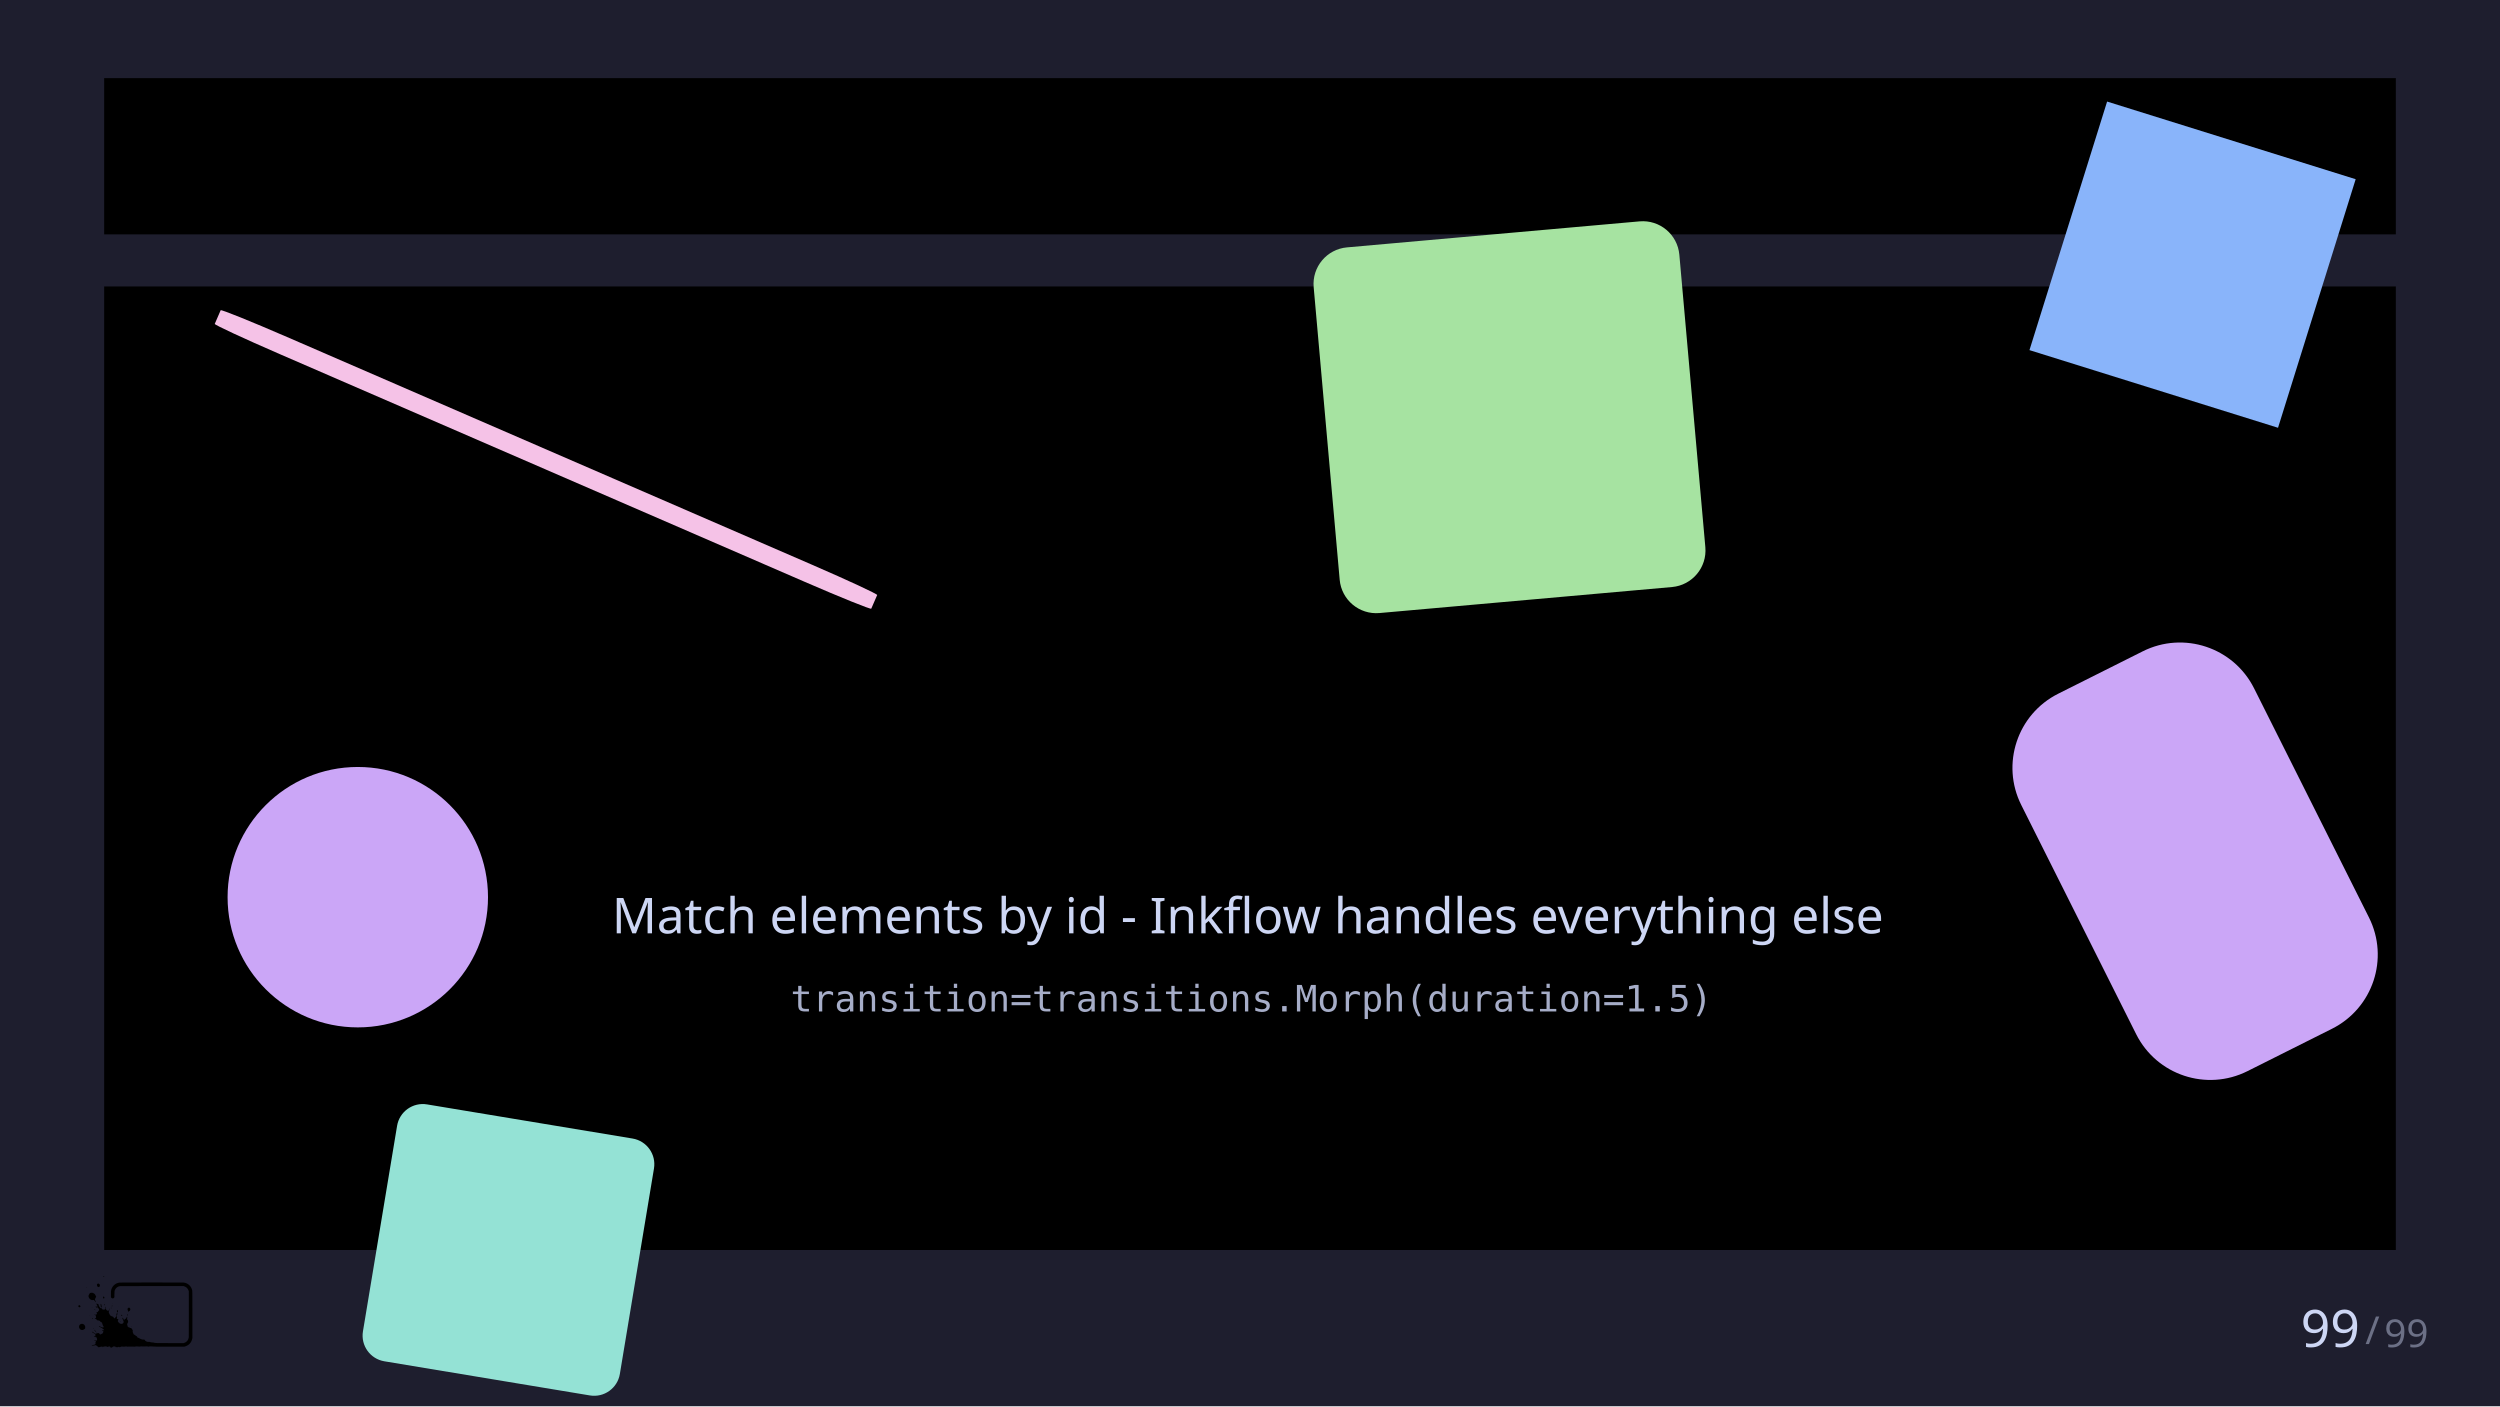
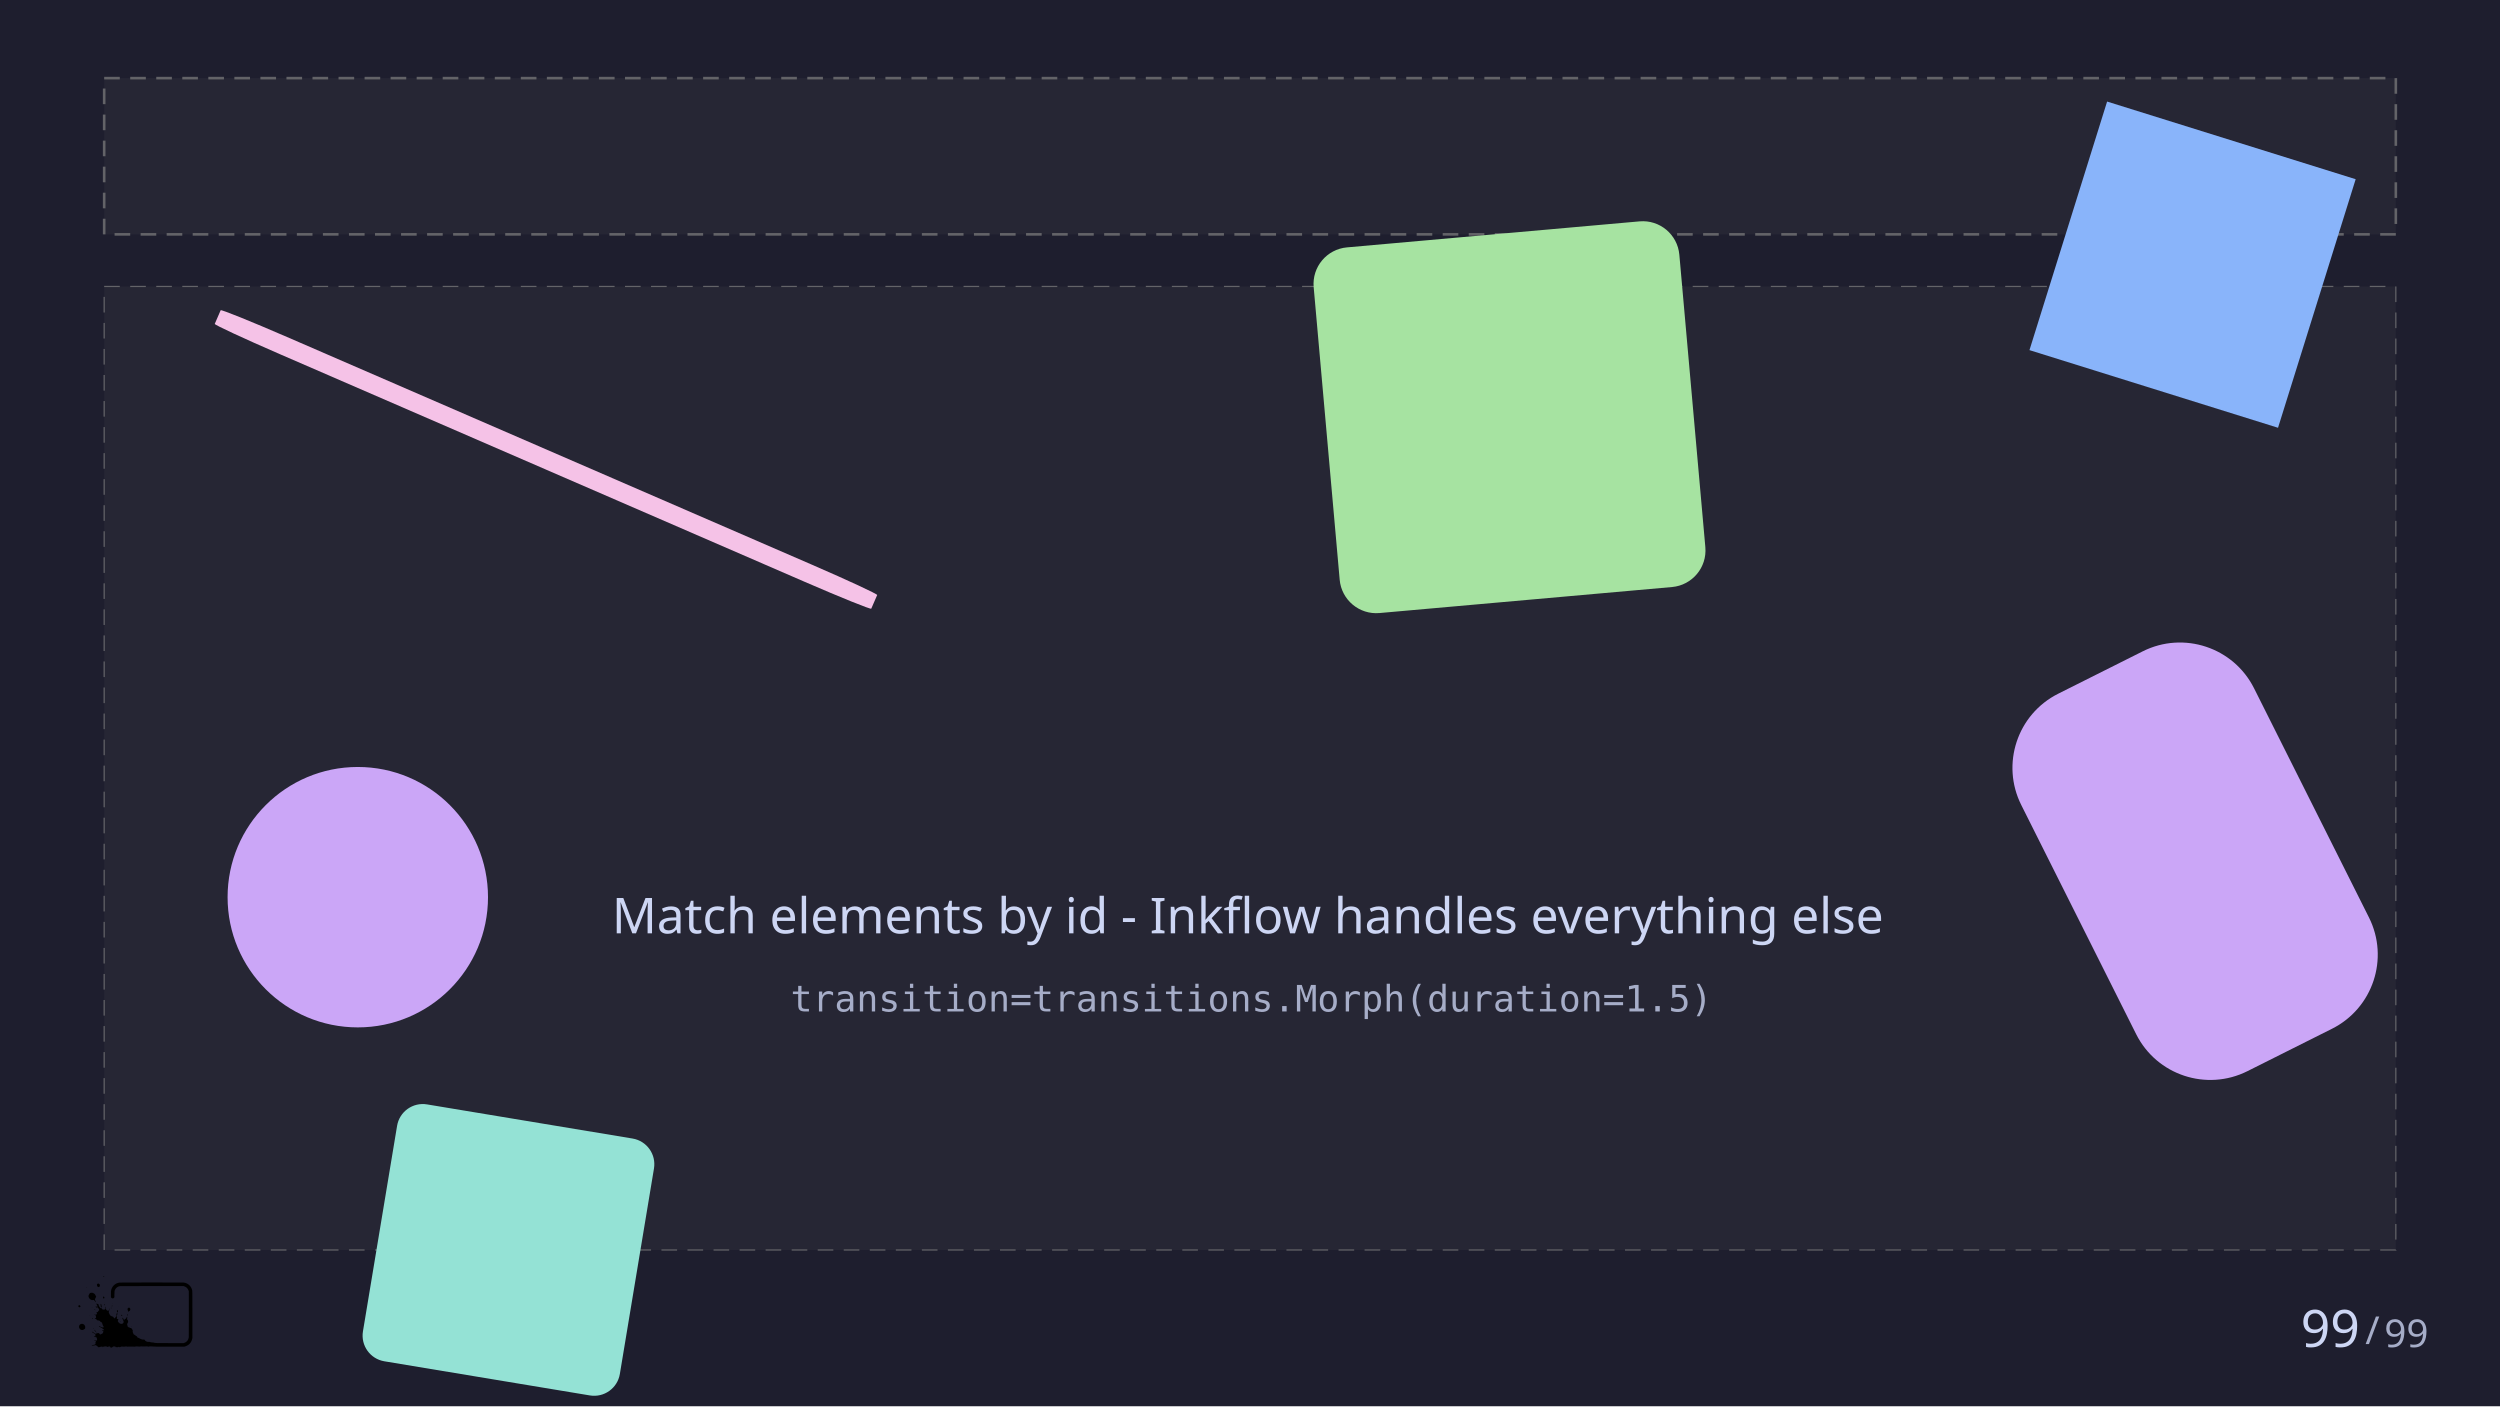
<svg xmlns="http://www.w3.org/2000/svg" xmlns:ns1="urn:inkflow" ns1:parent="content" viewBox="0 0 1920 1080" width="1920" height="1080" version="1.1" id="svg12">
  <g ns1:layout-src="./base" ns1:layout-hash="0e0184e9">
    <defs />
    <rect width="1920" height="1080" class="inkflow-fill-bg" />
  </g>
-   <g ns1:layout-src="./numbered" ns1:layout-hash="6a4a92fb">
+   <g ns1:layout-src="./numbered" ns1:layout-hash="fec6fc73">
    <defs />
    <text id="zone-slide-number" x="1812.359" y="1034.438" class="inkflow-fill-text-muted inkflow-fill-text inkflow-fill-code-text" text-anchor="end" font-size="39.664px" font-family="sans-serif" style="stroke-width: 1.417">99</text>
-     <text id="zone-slide-total" x="1831.157" y="1034.58" class="inkflow-fill-text-muted inkflow-fill-grey" font-size="29.64px" font-family="sans-serif" style="stroke-width: 1.059">99</text>
-     <text id="text1" x="1816.518" y="1032.25" class="inkflow-fill-text-muted inkflow-fill-grey" font-size="29.64px" font-family="sans-serif" style="stroke-width: 1.059">/</text>
+     <text id="zone-slide-total" x="1831.157" y="1034.58" class="inkflow-fill-text-muted" font-size="29.64px" font-family="sans-serif" style="stroke-width: 1.059">99</text>
+     <text id="text1" x="1816.518" y="1032.25" class="inkflow-fill-text-muted" font-size="29.64px" font-family="sans-serif" style="stroke-width: 1.059">/</text>
  </g>
  <g ns1:layout-src="./title" ns1:layout-hash="55fe2bf2">
    <defs />
    <rect id="zone-title" x="80" y="60" width="1760" height="120" />
  </g>
  <g ns1:layout-src="content" ns1:layout-hash="d783db6f">
    <defs />
    <rect id="zone-content" x="80" y="220" width="1760" height="740" style="stroke-width:0.943" />
  </g>
  <defs id="defs6">
    <style id="inkflow-preview">.inkflow-fill-bg { fill: #1e1e2e; }
.inkflow-stroke-bg { stroke: #1e1e2e; }
.inkflow-fill-surface { fill: #313244; }
.inkflow-stroke-surface { stroke: #313244; }
.inkflow-fill-border { fill: #585b70; }
.inkflow-stroke-border { stroke: #585b70; }
.inkflow-fill-text { fill: #cdd6f4; }
.inkflow-stroke-text { stroke: #cdd6f4; }
.inkflow-fill-text-muted { fill: #a6adc8; }
.inkflow-stroke-text-muted { stroke: #a6adc8; }
.inkflow-fill-accent { fill: #cba6f7; }
.inkflow-stroke-accent { stroke: #cba6f7; }
.inkflow-fill-accent-fg { fill: #11111b; }
.inkflow-stroke-accent-fg { stroke: #11111b; }
.inkflow-fill-code-bg { fill: #181825; }
.inkflow-stroke-code-bg { stroke: #181825; }
.inkflow-fill-code-text { fill: #cdd6f4; }
.inkflow-stroke-code-text { stroke: #cdd6f4; }
.inkflow-fill-red { fill: #f38ba8; }
.inkflow-stroke-red { stroke: #f38ba8; }
.inkflow-fill-orange { fill: #fab387; }
.inkflow-stroke-orange { stroke: #fab387; }
.inkflow-fill-yellow { fill: #f9e2af; }
.inkflow-stroke-yellow { stroke: #f9e2af; }
.inkflow-fill-green { fill: #a6e3a1; }
.inkflow-stroke-green { stroke: #a6e3a1; }
.inkflow-fill-teal { fill: #94e2d5; }
.inkflow-stroke-teal { stroke: #94e2d5; }
.inkflow-fill-blue { fill: #89b4fa; }
.inkflow-stroke-blue { stroke: #89b4fa; }
.inkflow-fill-purple { fill: #cba6f7; }
.inkflow-stroke-purple { stroke: #cba6f7; }
.inkflow-fill-pink { fill: #f5c2e7; }
.inkflow-stroke-pink { stroke: #f5c2e7; }
.inkflow-fill-grey { fill: #6c7086; }
- .inkflow-stroke-grey { stroke: #6c7086; }</style>
+ .inkflow-stroke-grey { stroke: #6c7086; }
+ #zone-title, #zone-content { fill: #808080; fill-opacity: 0.08; stroke: #808080; stroke-opacity: 0.7; stroke-width: 2; stroke-dasharray: 12 8; }</style>
  </defs>
  <g id="g7" transform="rotate(17.34739,1808.413,5031.321)" class="inkflow-fill-text inkflow-fill-code-text">
    <rect id="shape-fade" x="150" y="360" width="200" height="200" rx="0" class="inkflow-fill-blue inkflow-fill-text inkflow-fill-code-text" />
  </g>
  <g id="g8" transform="rotate(-26.628,1555.877,-1922.06)" class="inkflow-fill-accent inkflow-fill-purple">
    <rect id="shape-slide" x="414.15" y="283.526" width="200" height="324.271" rx="63.7" class="inkflow-fill-green inkflow-fill-accent inkflow-fill-purple" style="stroke-width: 1.273" />
  </g>
  <g id="g9" transform="matrix(1.404144,-0.1248408,0.1248408,1.404144,-52.32761,-222.8728)" class="inkflow-fill-green">
    <rect id="shape-scale" x="722" y="360" width="200" height="200" rx="20" class="inkflow-fill-yellow inkflow-fill-green" />
  </g>
  <g id="g10" transform="matrix(2.521003,1.093592,-0.02840859,0.06548893,-2360.901,-888.9629)" class="inkflow-fill-blue">
    <rect id="shape-bounce" x="1008" y="360" width="200" height="200" rx="20" class="inkflow-fill-pink inkflow-fill-blue" />
  </g>
  <g id="g11" transform="rotate(9.430424,-2138.319,-5373.146)" class="inkflow-fill-orange">
    <rect id="shape-highlight" x="1294" y="360" width="200" height="200" rx="20" class="inkflow-fill-teal inkflow-fill-orange" />
  </g>
  <g id="g12" transform="translate(-1405.213,229.0393)" class="inkflow-fill-red">
    <rect id="shape-flicker" x="1580" y="360" width="200" height="200" rx="100" class="inkflow-fill-purple inkflow-fill-red" />
  </g>
  <text x="958.281" y="716.814" text-anchor="middle" font-family="sans-serif" font-size="38px" class="inkflow-fill-text" id="text13">Match elements by id - Inkflow handles everything else</text>
  <text x="961.151" y="776.814" text-anchor="middle" font-family="monospace" font-size="28px" class="inkflow-fill-text-muted" id="text14">transition=transitions.Morph(duration=1.5)</text>
  <g ns1:overlay-src="footer" ns1:overlay-hash="f664c57d">
    <defs />
    <g class="inkflow-demo-logo-mark" transform="matrix(0.7161682,0,0,0.7161682,43.00572,966.5546)" id="demo-logo-mark">
      <g transform="translate(-148.5314,-96.87841)">
        <g transform="translate(3.746808,2.274717)">
          <path style="fill-opacity:1;stroke-width:0.372" d="m 203.569,189.978 c -0.189,-0.105 -0.434,-0.191 -0.544,-0.191 h -0.201 l 0.036,-0.375 c 0.048,-0.499 -0.137,-0.658 -0.611,-0.527 -0.191,0.053 -0.516,0.076 -0.721,0.051 -0.281,-0.034 -0.516,0.028 -0.954,0.25 l -0.582,0.295 -0.288,-0.167 c -0.858,-0.497 -0.907,-0.511 -1.749,-0.51 -0.46,3.7e-4 -1.081,0.066 -1.379,0.146 -0.298,0.08 -0.665,0.146 -0.816,0.147 -0.211,7.4e-4 -0.323,0.085 -0.486,0.361 l -0.212,0.36 -0.154,-0.237 c -0.085,-0.13 -0.248,-0.334 -0.364,-0.452 l -0.211,-0.215 -0.528,0.14 c -0.29,0.077 -0.763,0.141 -1.052,0.142 -0.38,7.4e-4 -0.64,0.069 -0.943,0.247 -0.231,0.135 -0.629,0.274 -0.885,0.31 l -0.466,0.064 -0.363,-0.344 c -0.2,-0.189 -0.585,-0.494 -0.856,-0.677 -0.271,-0.184 -0.722,-0.545 -1.003,-0.803 -0.359,-0.33 -0.594,-0.469 -0.79,-0.469 -0.652,0 -1.99,0.215 -2.527,0.405 -0.97,0.345 -2.362,0.082 -1.633,-0.308 0.11,-0.059 0.542,-0.17 0.96,-0.247 1.612,-0.297 2.119,-0.44 2.452,-0.694 0.488,-0.373 0.58,-0.629 0.441,-1.232 -0.178,-0.773 -0.148,-0.949 0.23,-1.327 0.454,-0.454 0.444,-0.677 -0.043,-0.925 -0.213,-0.109 -0.415,-0.243 -0.45,-0.299 -0.098,-0.158 -0.75,-0.459 -1.154,-0.532 -0.201,-0.036 -0.392,-0.109 -0.424,-0.161 -0.109,-0.177 0.784,-0.093 1.233,0.115 0.244,0.113 0.731,0.227 1.083,0.254 l 0.64,0.048 0.285,-0.301 c 0.393,-0.415 0.465,-1.123 0.17,-1.687 -0.115,-0.221 -0.209,-0.579 -0.209,-0.797 0,-0.596 -0.287,-0.802 -1.542,-1.108 -0.79,-0.193 -1.118,-0.322 -1.329,-0.524 -0.404,-0.387 -0.365,-0.509 0.139,-0.431 0.23,0.036 0.515,0.117 0.634,0.181 0.118,0.064 0.329,0.117 0.468,0.117 0.29,0 0.329,-0.196 0.119,-0.599 -0.112,-0.214 -0.112,-0.284 6e-4,-0.437 0.173,-0.237 0.171,-0.773 -0.005,-1.11 -0.216,-0.416 -0.544,-0.671 -1.289,-1.004 -1.102,-0.492 -2.597,-1.555 -2.472,-1.757 0.089,-0.144 0.518,-0.151 0.605,-0.009 0.036,0.058 0.338,0.236 0.67,0.396 0.333,0.16 1.018,0.599 1.523,0.976 0.504,0.377 1.09,0.737 1.3,0.8 l 0.383,0.115 0.26,-0.17 c 0.143,-0.094 0.348,-0.369 0.456,-0.613 l 0.196,-0.443 -0.18,-0.214 c -0.099,-0.117 0.05,-0.003 0.332,0.254 l 0.513,0.468 h 0.408 c 0.224,0 0.531,-0.073 0.682,-0.162 0.151,-0.089 0.343,-0.136 0.425,-0.105 0.083,0.032 0.313,0.349 0.512,0.705 0.522,0.933 0.819,1.105 1.314,0.758 0.144,-0.101 0.423,-0.213 0.62,-0.249 0.197,-0.036 0.525,-0.197 0.727,-0.358 0.203,-0.161 0.446,-0.293 0.54,-0.293 0.221,0 0.353,-0.169 0.436,-0.557 0.036,-0.171 0.219,-0.525 0.405,-0.787 0.186,-0.262 0.339,-0.552 0.339,-0.644 0,-0.092 -0.166,-0.292 -0.368,-0.443 -0.367,-0.275 -0.784,-0.712 -0.951,-0.997 -0.063,-0.107 -0.025,-0.201 0.134,-0.33 0.333,-0.27 0.69,-0.22 1.175,0.166 0.335,0.266 0.463,0.319 0.566,0.233 0.303,-0.251 0.06,-0.973 -0.327,-0.973 -0.083,0 -0.469,-0.308 -0.858,-0.685 -0.389,-0.377 -0.86,-0.751 -1.048,-0.83 -0.188,-0.08 -0.495,-0.259 -0.683,-0.4 -0.188,-0.14 -0.52,-0.303 -0.738,-0.361 -0.349,-0.093 -0.611,-0.253 -1.45,-0.883 -0.159,-0.119 -0.192,-0.217 -0.141,-0.418 0.102,-0.408 0.36,-0.327 1.235,0.388 l 0.797,0.651 0.425,-0.064 c 0.341,-0.051 0.475,-0.025 0.677,0.135 0.608,0.478 1.47,0.498 1.679,0.038 0.173,-0.379 -0.052,-1.099 -0.457,-1.461 -0.182,-0.162 -0.362,-0.439 -0.4,-0.614 -0.038,-0.175 -0.111,-0.344 -0.161,-0.375 -0.05,-0.031 -0.091,-0.28 -0.091,-0.554 0,-0.413 -0.05,-0.556 -0.295,-0.835 -0.176,-0.201 -0.295,-0.446 -0.295,-0.61 0,-0.327 -0.098,-0.461 -0.73,-1 -0.395,-0.336 -0.543,-0.405 -0.803,-0.375 l -0.319,0.037 -0.056,-0.352 c -0.083,-0.519 -0.349,-0.749 -0.962,-0.829 -0.289,-0.038 -0.678,-0.158 -0.863,-0.267 -0.268,-0.157 -0.434,-0.185 -0.804,-0.134 -0.579,0.08 -0.818,-0.039 -1.07,-0.534 -0.106,-0.208 -0.331,-0.495 -0.5,-0.637 l -0.307,-0.259 h -0.788 c -0.561,0 -0.777,-0.033 -0.75,-0.116 0.045,-0.135 0.183,-0.218 0.686,-0.416 0.236,-0.093 0.455,-0.288 0.626,-0.559 l 0.263,-0.417 -0.069,-0.452 c -0.038,-0.249 -0.076,-0.723 -0.086,-1.053 -0.019,-0.7 -0.102,-0.826 -0.852,-1.299 -0.6,-0.379 -0.985,-0.701 -0.985,-0.825 0,-0.19 0.477,-0.057 0.94,0.262 0.274,0.189 0.635,0.37 0.801,0.404 l 0.303,0.061 0.504,-0.768 c 0.277,-0.423 0.504,-0.862 0.504,-0.977 0,-0.115 -0.155,-0.427 -0.345,-0.694 -0.407,-0.572 -0.445,-0.785 -0.123,-0.686 0.122,0.037 0.425,0.092 0.673,0.121 l 0.452,0.053 0.213,-0.27 c 0.117,-0.149 0.213,-0.363 0.213,-0.475 0,-0.124 0.238,-0.426 0.605,-0.767 l 0.605,-0.562 -0.056,-0.622 c -0.045,-0.5 -0.104,-0.661 -0.297,-0.82 -0.132,-0.109 -0.298,-0.309 -0.368,-0.445 -0.571,-1.105 -1.749,-1.704 -1.938,-0.984 -0.065,0.247 -0.136,0.246 -0.451,-0.002 -0.402,-0.316 -0.678,-0.831 -0.603,-1.127 0.052,-0.207 0.105,-0.244 0.274,-0.191 0.116,0.036 0.338,0.173 0.495,0.304 0.385,0.322 0.929,0.286 1.131,-0.075 0.194,-0.347 0.09,-0.68 -0.382,-1.225 -0.216,-0.25 -0.393,-0.529 -0.393,-0.621 -3e-5,-0.091 -0.091,-0.406 -0.202,-0.698 -0.128,-0.337 -0.168,-0.566 -0.108,-0.625 0.158,-0.158 0.705,0.027 0.974,0.329 0.196,0.22 0.34,0.286 0.625,0.286 0.492,0 0.68,0.205 0.68,0.744 0,0.579 0.263,1.24 0.822,2.069 1.006,1.491 1.126,1.597 1.598,1.418 0.414,-0.157 0.521,-0.114 0.729,0.293 0.109,0.214 0.471,0.609 0.804,0.879 l 0.606,0.49 0.995,-0.022 c 0.556,-0.013 1.092,-0.075 1.215,-0.143 0.142,-0.078 0.274,-0.308 0.374,-0.652 l 0.154,-0.531 -0.152,-0.365 c -0.169,-0.405 -0.21,-1.621 -0.054,-1.621 0.054,0 0.099,0.095 0.099,0.21 0,0.115 0.083,0.348 0.185,0.517 0.102,0.169 0.214,0.551 0.25,0.849 0.175,1.443 0.467,1.964 1.472,2.63 0.923,0.611 1.679,0.515 1.898,-0.242 0.127,-0.438 0.691,-1.305 0.85,-1.305 0.051,0 0.068,0.055 0.039,0.123 -0.029,0.068 -0.251,0.633 -0.492,1.255 -0.61,1.574 -0.662,2.1 -0.275,2.757 0.195,0.331 0.489,1.054 0.553,1.36 0.037,0.179 0.214,0.472 0.392,0.65 0.178,0.178 0.353,0.416 0.389,0.528 0.129,0.408 0.446,0.694 0.841,0.761 0.215,0.036 0.553,0.195 0.752,0.353 0.277,0.22 0.464,0.287 0.798,0.287 0.583,0 0.796,0.132 1.007,0.622 0.246,0.572 0.958,1.445 1.178,1.445 0.106,0 0.295,-0.175 0.452,-0.418 0.149,-0.23 0.481,-0.618 0.738,-0.862 0.347,-0.329 0.486,-0.545 0.539,-0.837 0.039,-0.217 0.136,-0.466 0.215,-0.554 0.105,-0.117 0.149,-0.453 0.164,-1.226 l 0.02,-1.065 0.218,-0.218 c 0.12,-0.12 0.245,-0.328 0.279,-0.462 0.045,-0.18 0.11,-0.23 0.25,-0.194 l 0.189,0.049 -0.001,0.752 -0.001,0.752 -0.403,0.738 -0.403,0.738 0.226,0.9 0.226,0.9 -0.124,0.674 -0.124,0.674 0.222,0.18 c 0.17,0.138 0.361,0.174 0.819,0.155 l 0.597,-0.025 0.031,0.21 c 0.017,0.115 -0.105,0.519 -0.271,0.897 -0.391,0.891 -0.392,1.268 -0.006,1.639 0.162,0.156 0.295,0.353 0.295,0.44 0,0.285 0.297,0.587 0.693,0.705 0.292,0.087 0.391,0.169 0.392,0.323 0.002,0.236 0.683,0.846 0.945,0.846 0.095,0 0.314,-0.051 0.487,-0.114 l 0.315,-0.114 0.323,0.23 0.323,0.23 0.288,-0.165 c 0.158,-0.091 0.358,-0.165 0.444,-0.165 0.086,0 0.339,-0.107 0.563,-0.239 0.525,-0.308 0.939,-1.038 0.939,-1.658 0,-0.519 -0.242,-1.266 -0.447,-1.381 -0.094,-0.052 -0.144,-0.238 -0.144,-0.53 v -0.45 l -0.343,-0.314 -0.343,-0.314 -0.049,-0.807 c -0.04,-0.657 -0.022,-0.807 0.093,-0.807 0.201,0 0.798,0.817 0.995,1.361 0.297,0.819 0.619,1.495 0.713,1.495 0.05,0 0.119,-0.137 0.152,-0.304 0.1,-0.499 0.415,-0.838 0.997,-1.074 0.401,-0.163 0.648,-0.351 0.937,-0.714 0.216,-0.271 0.393,-0.535 0.393,-0.585 0,-0.051 0.112,-0.336 0.248,-0.634 0.283,-0.619 0.525,-0.678 0.672,-0.164 0.067,0.234 0.035,0.529 -0.128,1.167 -0.123,0.483 -0.19,0.961 -0.155,1.102 0.068,0.272 0.418,0.783 0.872,1.275 0.24,0.26 0.279,0.368 0.227,0.629 -0.035,0.173 -0.015,0.493 0.043,0.71 l 0.106,0.395 -0.193,0.261 c -0.294,0.398 -0.709,1.256 -0.709,1.467 0,0.103 -0.067,0.243 -0.148,0.311 -0.196,0.162 -0.187,0.288 0.06,0.853 0.127,0.29 0.203,0.658 0.195,0.942 -0.007,0.256 0.039,0.567 0.103,0.689 0.064,0.123 0.145,0.289 0.181,0.371 0.036,0.081 0.2,0.214 0.366,0.295 0.165,0.081 0.34,0.236 0.387,0.345 0.065,0.147 0.211,0.209 0.579,0.247 0.366,0.037 0.599,0.135 0.908,0.383 l 0.415,0.333 0.455,-0.062 0.455,-0.062 0.539,0.566 c 0.317,0.332 0.702,0.891 0.935,1.353 l 0.395,0.788 -0.054,0.832 -0.054,0.832 0.346,0.767 c 0.19,0.422 0.412,0.987 0.492,1.257 0.153,0.516 0.431,0.793 0.796,0.793 0.122,0 0.468,0.218 0.781,0.492 0.309,0.271 0.614,0.492 0.677,0.492 0.063,0 0.238,0.129 0.389,0.287 0.151,0.158 0.392,0.316 0.535,0.351 0.44,0.108 0.676,0.32 0.741,0.664 0.086,0.459 0.293,0.72 0.814,1.026 0.323,0.189 0.57,0.259 0.879,0.247 0.359,-0.014 0.456,0.024 0.59,0.229 0.24,0.366 0.652,0.58 2.011,1.042 l 1.231,0.418 0.923,-0.006 c 1.105,-0.007 1.72,0.199 1.896,0.638 0.06,0.151 0.15,0.363 0.2,0.471 0.093,0.204 1.187,0.917 1.707,1.113 0.78,0.294 1.656,0.42 2.16,0.311 l 0.498,-0.108 0.884,0.303 c 0.899,0.308 2.858,0.57 3.527,0.472 0.194,-0.029 0.465,0.037 0.753,0.181 0.875,0.439 2.122,0.473 17.484,0.479 l 14.179,0.005 0.64,-0.181 c 2.758,-0.779 4.717,-3.139 5.027,-6.057 0.067,-0.63 0.09,-9.087 0.07,-25.123 l -0.031,-24.173 -0.177,-0.591 c -0.725,-2.421 -2.422,-4.112 -4.866,-4.851 l -0.565,-0.171 -33.675,-0.028 c -24.105,-0.02 -33.912,0.003 -34.508,0.08 -2.34,0.305 -4.216,1.629 -5.228,3.69 -0.671,1.366 -0.707,1.604 -0.758,5.071 l -0.046,3.102 -0.184,0.36 c -0.634,1.242 -2.429,1.297 -3.25,0.1 l -0.237,-0.346 -0.03,-3.06 c -0.034,-3.399 0.033,-4.154 0.486,-5.521 1.311,-3.951 4.686,-6.722 8.8,-7.227 1.177,-0.144 67.306,-0.152 68.68,-0.008 4.075,0.427 7.556,3.237 8.842,7.136 0.596,1.807 0.562,0.146 0.562,27.324 v 24.961 l -0.18,0.817 c -0.444,2.02 -1.208,3.581 -2.495,5.097 -1.136,1.339 -3.288,2.65 -5.202,3.17 l -0.985,0.267 -14.228,-7.5e-4 c -15.013,-0.001 -19.266,-0.051 -19.724,-0.232 -0.435,-0.172 -3.852,-0.147 -3.998,0.029 -0.204,0.246 -0.558,0.263 -1.042,0.049 l -0.464,-0.205 -1.393,0.056 c -0.766,0.031 -1.459,0.06 -1.54,0.066 -0.081,0.006 -0.281,0.012 -0.443,0.014 -0.162,0.002 -0.561,0.006 -0.886,0.01 -0.325,0.004 -1.078,-0.029 -1.674,-0.073 -0.901,-0.066 -1.164,-0.052 -1.563,0.084 -0.283,0.097 -0.566,0.134 -0.689,0.091 -0.115,-0.04 -0.786,-0.08 -1.49,-0.089 -0.704,-0.009 -1.494,-0.051 -1.756,-0.092 -0.332,-0.052 -0.727,-0.022 -1.31,0.1 l -0.834,0.175 -1.644,-0.077 c -1.951,-0.091 -3.185,-0.091 -5.214,0.002 l -1.502,0.069 -0.257,-0.168 c -0.214,-0.14 -0.324,-0.151 -0.664,-0.063 -1.156,0.298 -3.467,0.35 -4.346,0.097 -0.349,-0.101 -0.97,0.074 -1.889,0.531 l -0.609,0.303 -0.355,-0.311 c -0.195,-0.171 -0.413,-0.311 -0.485,-0.311 -0.072,0 -0.301,0.136 -0.51,0.301 -0.262,0.208 -0.441,0.282 -0.58,0.24 -0.429,-0.132 -1.009,-0.163 -1.481,-0.079 -0.668,0.119 -0.771,0.082 -1.021,-0.362 -0.249,-0.442 -0.464,-0.542 -0.854,-0.394 -0.167,0.064 -0.542,0.079 -0.949,0.039 l -0.672,-0.066 -0.467,0.467 c -0.441,0.441 -1.208,0.846 -1.58,0.833 -0.093,-0.003 -0.323,-0.092 -0.512,-0.197 z m -15.8,-16.388 c -0.214,-0.131 -0.487,-0.402 -0.608,-0.601 -0.12,-0.199 -0.445,-0.592 -0.723,-0.873 -0.539,-0.546 -0.709,-1.046 -0.378,-1.115 0.182,-0.038 1.206,1.258 1.574,1.991 0.11,0.22 0.292,0.499 0.404,0.621 0.255,0.278 0.216,0.274 -0.269,-0.024 z m 5.361,-0.45 c 0,-0.057 0.044,-0.077 0.099,-0.043 0.054,0.034 0.099,0.08 0.099,0.104 0,0.024 -0.044,0.043 -0.099,0.043 -0.054,0 -0.099,-0.047 -0.099,-0.104 z m -21.17,-2.006 c -0.679,-0.188 -0.992,-0.384 -1.537,-0.96 -1.306,-1.381 -1.292,-3.503 0.032,-4.757 0.515,-0.488 1.451,-0.836 2.243,-0.834 0.522,0.001 1.609,0.392 2.075,0.747 0.542,0.413 1.066,1.283 1.265,2.1 l 0.17,0.7 -0.163,0.491 c -0.107,0.321 -0.141,0.623 -0.099,0.872 l 0.064,0.38 -0.277,0.098 c -0.153,0.054 -0.497,0.28 -0.765,0.502 -0.848,0.703 -1.97,0.95 -3.008,0.662 z m 12.857,-1.393 c -0.085,-0.085 -0.155,-0.218 -0.155,-0.295 0,-0.204 0.334,-0.173 0.536,0.05 0.301,0.332 -0.061,0.565 -0.381,0.245 z m 40.632,-2.423 c 0.07,-0.209 0.355,-0.334 0.478,-0.21 0.062,0.062 0.083,0.16 0.046,0.219 -0.091,0.147 -0.574,0.139 -0.525,-0.009 z m -1.795,-0.672 c 0,-0.054 0.044,-0.099 0.099,-0.099 0.054,0 0.099,0.044 0.099,0.099 0,0.054 -0.044,0.099 -0.099,0.099 -0.054,0 -0.099,-0.044 -0.099,-0.099 z m -9.63,-4.254 c -0.17,-0.17 -0.149,-0.571 0.029,-0.571 0.081,0 0.148,0.011 0.148,0.025 0,0.014 0.041,0.169 0.092,0.345 0.098,0.34 -0.033,0.438 -0.269,0.201 z m -30.046,-3.14 c -0.38,-0.204 -0.541,-0.426 -0.46,-0.637 0.082,-0.213 0.33,-0.172 0.707,0.116 0.218,0.166 0.338,0.341 0.338,0.492 0,0.273 -0.119,0.279 -0.585,0.029 z m -2.992,-3.011 c -0.036,-0.036 -0.066,-0.125 -0.066,-0.197 0,-0.202 0.275,-0.156 0.394,0.066 0.088,0.164 0.075,0.197 -0.079,0.197 -0.101,0 -0.214,-0.03 -0.25,-0.066 z m 34.223,-2.5e-4 c -0.172,-0.069 -0.416,-0.565 -0.416,-0.845 0,-0.295 0.173,-0.468 0.468,-0.468 0.333,0 0.67,0.755 0.502,1.125 -0.11,0.242 -0.278,0.299 -0.554,0.188 z m 5.915,-0.492 c -0.099,-0.258 0.145,-1.236 0.363,-1.453 0.154,-0.154 0.222,-0.171 0.316,-0.077 0.094,0.094 0.094,0.216 0.001,0.564 -0.065,0.244 -0.119,0.529 -0.119,0.632 0,0.198 -0.243,0.498 -0.404,0.498 -0.052,0 -0.123,-0.074 -0.158,-0.164 z m -16.81,-0.492 c -0.035,-0.09 -0.017,-0.21 0.039,-0.266 0.07,-0.07 0.102,-0.019 0.102,0.164 0,0.304 -0.049,0.339 -0.14,0.102 z m 2.356,-2.199 c -0.034,-0.054 -0.014,-0.099 0.043,-0.099 0.057,0 0.104,0.044 0.104,0.099 0,0.054 -0.02,0.099 -0.043,0.099 -0.024,0 -0.071,-0.044 -0.104,-0.099 z m 3.657,-0.594 c 0.038,-0.299 0.004,-0.571 -0.102,-0.824 -0.227,-0.544 -0.208,-1.289 0.039,-1.536 0.444,-0.444 0.844,-0.051 0.96,0.944 l 0.047,0.403 -0.293,0.336 c -0.161,0.185 -0.386,0.513 -0.5,0.73 l -0.207,0.394 z m 11.835,-1.109 c -0.029,-0.449 -0.104,-0.71 -0.272,-0.947 -0.128,-0.18 -0.25,-0.488 -0.271,-0.685 -0.021,-0.197 -0.064,-0.524 -0.095,-0.727 -0.079,-0.519 0.005,-0.76 0.408,-1.174 0.431,-0.442 1.154,-0.719 1.464,-0.56 0.445,0.228 0.858,0.726 1.001,1.207 0.204,0.686 0.186,0.859 -0.162,1.543 l -0.307,0.604 -0.522,0.231 c -0.378,0.167 -0.607,0.354 -0.83,0.679 -0.169,0.246 -0.323,0.448 -0.341,0.448 -0.018,0 -0.051,-0.279 -0.072,-0.62 z m -35.044,-1.308 c -0.071,-0.086 -0.342,-0.263 -0.603,-0.396 -0.281,-0.142 -0.474,-0.307 -0.474,-0.404 0,-0.09 -0.1,-0.272 -0.222,-0.404 l -0.222,-0.24 0.517,0.316 c 0.284,0.174 0.517,0.348 0.517,0.388 0,0.04 0.159,0.258 0.352,0.484 0.194,0.226 0.332,0.412 0.307,0.412 -0.025,0 -0.103,-0.07 -0.174,-0.155 z m 15.312,-1.888 c 0.109,-0.614 0.159,-0.714 0.357,-0.714 0.105,0 0.19,0.024 0.19,0.052 0,0.106 -0.497,1.031 -0.554,1.031 -0.032,0 -0.029,-0.166 0.007,-0.369 z m 2.06,-0.186 c 0.034,-0.251 0.067,-0.639 0.072,-0.862 l 0.01,-0.405 0.141,0.64 c 0.144,0.655 0.076,1.083 -0.172,1.083 -0.079,0 -0.095,-0.14 -0.051,-0.457 z m -21.279,-1.291 c -0.264,-0.257 -0.345,-0.349 -0.179,-0.203 0.166,0.146 0.423,0.311 0.572,0.367 0.149,0.056 0.271,0.147 0.271,0.203 0,0.199 -0.191,0.093 -0.664,-0.367 z m 9.926,0.197 c -0.285,-0.624 -0.415,-1.16 -0.385,-1.588 0.018,-0.25 -0.03,-0.604 -0.106,-0.785 -0.11,-0.262 -0.115,-0.395 -0.024,-0.647 0.063,-0.174 0.115,-0.413 0.115,-0.531 0,-0.148 0.06,-0.215 0.194,-0.215 0.152,0 0.23,0.124 0.359,0.566 0.091,0.311 0.161,0.689 0.157,0.839 -0.004,0.15 0.084,0.479 0.195,0.731 0.163,0.368 0.191,0.573 0.141,1.046 -0.089,0.853 -0.396,1.13 -0.646,0.584 z m -23.754,-0.151 c -0.368,-0.305 -0.869,-0.955 -0.869,-1.129 0,-0.146 0.543,-0.701 0.962,-0.982 l 0.223,-0.15 0.409,0.283 c 0.666,0.461 0.966,0.81 0.966,1.124 0,0.156 -0.055,0.328 -0.123,0.383 -0.068,0.054 -0.284,0.233 -0.481,0.398 -0.422,0.352 -0.726,0.373 -1.088,0.074 z m 35.292,-1.153 0.025,-0.64 h 0.246 c 0.204,0 0.251,0.053 0.276,0.312 0.023,0.237 -0.043,0.391 -0.271,0.64 l -0.302,0.328 z m 7.459,0.246 c 0,-0.081 0.067,-0.148 0.148,-0.148 0.081,0 0.148,0.067 0.148,0.148 0,0.081 -0.067,0.148 -0.148,0.148 -0.081,0 -0.148,-0.067 -0.148,-0.148 z m -15.174,-1.304 c -0.244,-0.57 -0.298,-1.208 -0.109,-1.281 0.234,-0.09 0.443,0.241 0.525,0.832 0.137,0.989 -0.083,1.227 -0.417,0.449 z m 8.38,-1.146 c 0,-0.075 0.067,-0.191 0.148,-0.258 l 0.148,-0.123 v 0.258 c 0,0.164 -0.054,0.258 -0.148,0.258 -0.081,0 -0.148,-0.061 -0.148,-0.136 z m -8.665,-1.292 c 0,-0.081 0.044,-0.148 0.099,-0.148 0.054,0 0.099,0.067 0.099,0.148 0,0.081 -0.044,0.148 -0.099,0.148 -0.054,0 -0.099,-0.067 -0.099,-0.148 z m -9.446,-0.896 c -0.168,-0.141 -0.502,-0.561 -0.742,-0.931 -0.252,-0.389 -0.605,-0.786 -0.835,-0.938 l -0.399,-0.264 -1.009,0.066 -1.009,0.066 -0.591,-0.296 c -0.325,-0.163 -0.64,-0.297 -0.7,-0.299 -0.166,-0.005 -1.005,-0.773 -1.429,-1.31 -0.208,-0.263 -0.425,-0.663 -0.484,-0.89 -0.059,-0.227 -0.197,-0.636 -0.308,-0.91 -0.222,-0.55 -0.217,-0.588 0.263,-1.866 0.174,-0.462 0.385,-0.811 0.641,-1.058 0.241,-0.232 0.407,-0.497 0.447,-0.714 l 0.065,-0.345 h 0.469 c 0.258,0 0.787,-0.072 1.175,-0.159 l 0.705,-0.159 0.562,0.247 c 0.309,0.136 0.717,0.298 0.907,0.36 0.635,0.207 1.508,0.91 1.672,1.345 0.082,0.218 0.293,0.612 0.469,0.875 0.176,0.264 0.32,0.535 0.32,0.603 0,0.068 0.114,0.259 0.253,0.424 0.172,0.205 0.233,0.365 0.19,0.5 -0.035,0.109 -0.097,0.199 -0.139,0.199 -0.099,0 -0.305,0.453 -0.305,0.672 0,0.094 -0.205,0.516 -0.457,0.938 -0.616,1.036 -0.611,1.277 0.06,2.566 0.624,1.198 0.71,1.413 0.598,1.482 -0.048,0.029 -0.224,-0.062 -0.392,-0.204 z m 8.451,-4 c -0.117,-0.229 -0.297,-0.53 -0.401,-0.671 -0.149,-0.202 -0.168,-0.308 -0.091,-0.511 0.122,-0.322 0.489,-0.668 0.707,-0.668 0.237,0 0.9,0.761 0.841,0.966 -0.026,0.092 -0.103,0.366 -0.17,0.61 -0.23,0.835 -0.55,0.934 -0.886,0.274 z m -17.836,-11.058 c -0.307,-0.266 -0.365,-0.572 -0.099,-0.52 0.174,0.034 0.459,0.507 0.402,0.667 -0.017,0.048 -0.154,-0.018 -0.302,-0.146 z m -0.566,-0.933 c 0,-0.054 0.044,-0.099 0.099,-0.099 0.054,0 0.099,0.044 0.099,0.099 0,0.054 -0.044,0.099 -0.099,0.099 -0.054,0 -0.099,-0.044 -0.099,-0.099 z m 13.096,-0.003 c -0.081,-0.054 -0.333,-0.146 -0.56,-0.206 -0.227,-0.059 -0.475,-0.18 -0.553,-0.27 -0.245,-0.284 -0.668,-1.671 -0.597,-1.963 0.141,-0.586 0.411,-0.961 0.85,-1.18 0.662,-0.33 0.877,-0.29 1.524,0.287 0.312,0.278 0.602,0.537 0.644,0.574 0.135,0.12 0.258,1.592 0.152,1.824 -0.054,0.118 -0.228,0.291 -0.387,0.385 -0.159,0.094 -0.36,0.279 -0.446,0.41 -0.166,0.253 -0.382,0.301 -0.626,0.138 z m 5.355,-11.079 c -0.214,-0.327 -0.056,-0.734 0.285,-0.734 0.299,0 0.465,0.175 0.465,0.492 0,0.513 -0.473,0.666 -0.75,0.242 z" />
        </g>
      </g>
    </g>
  </g>
</svg>
